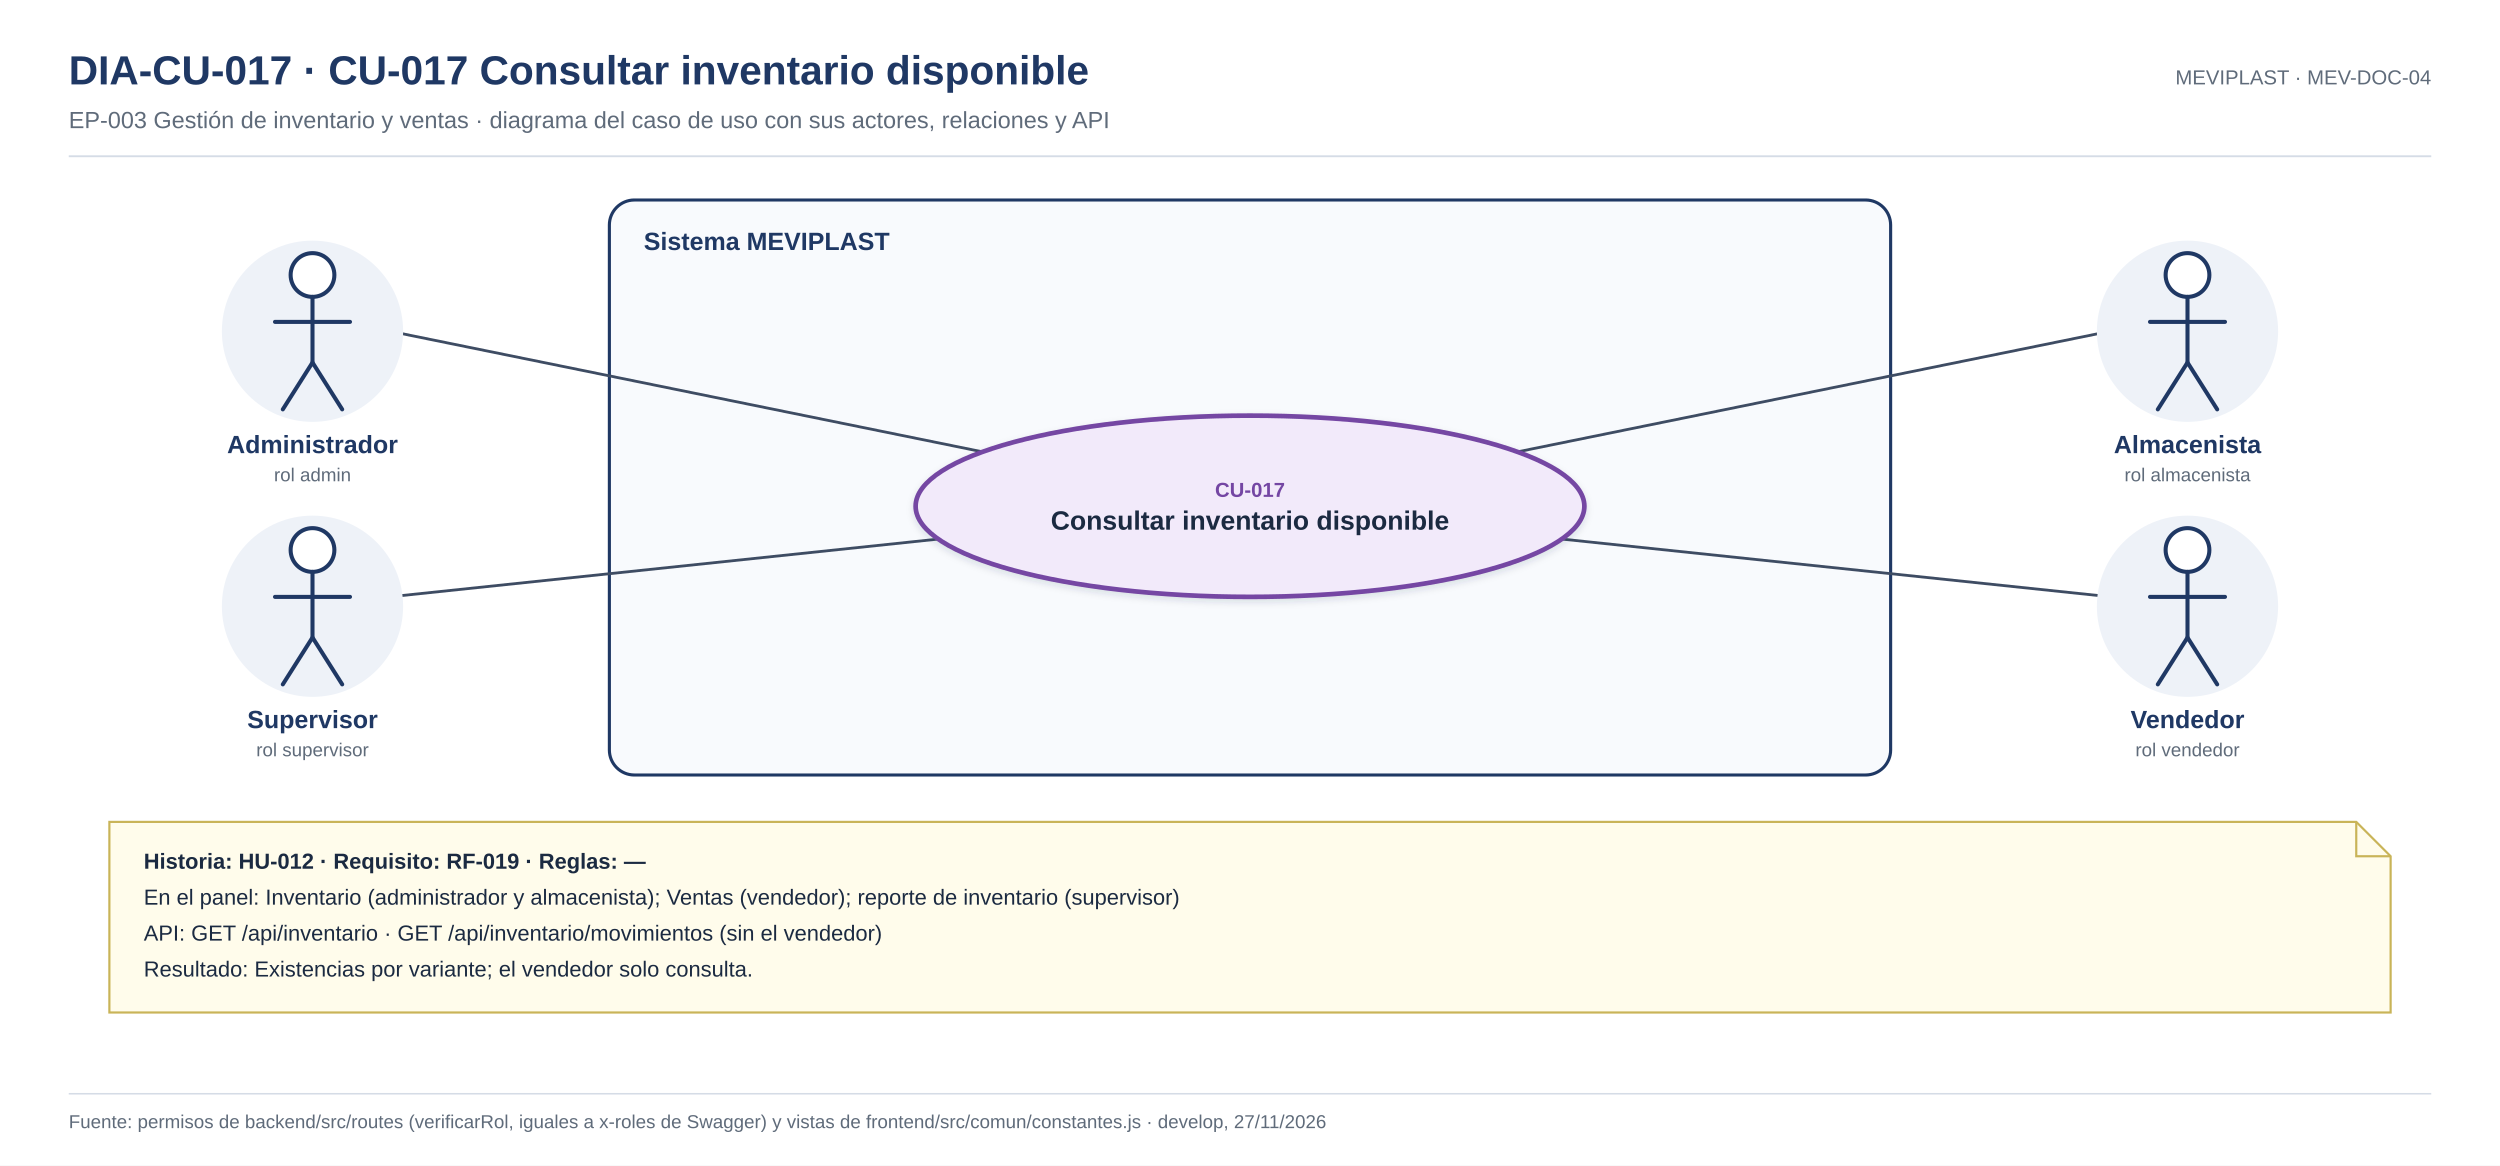
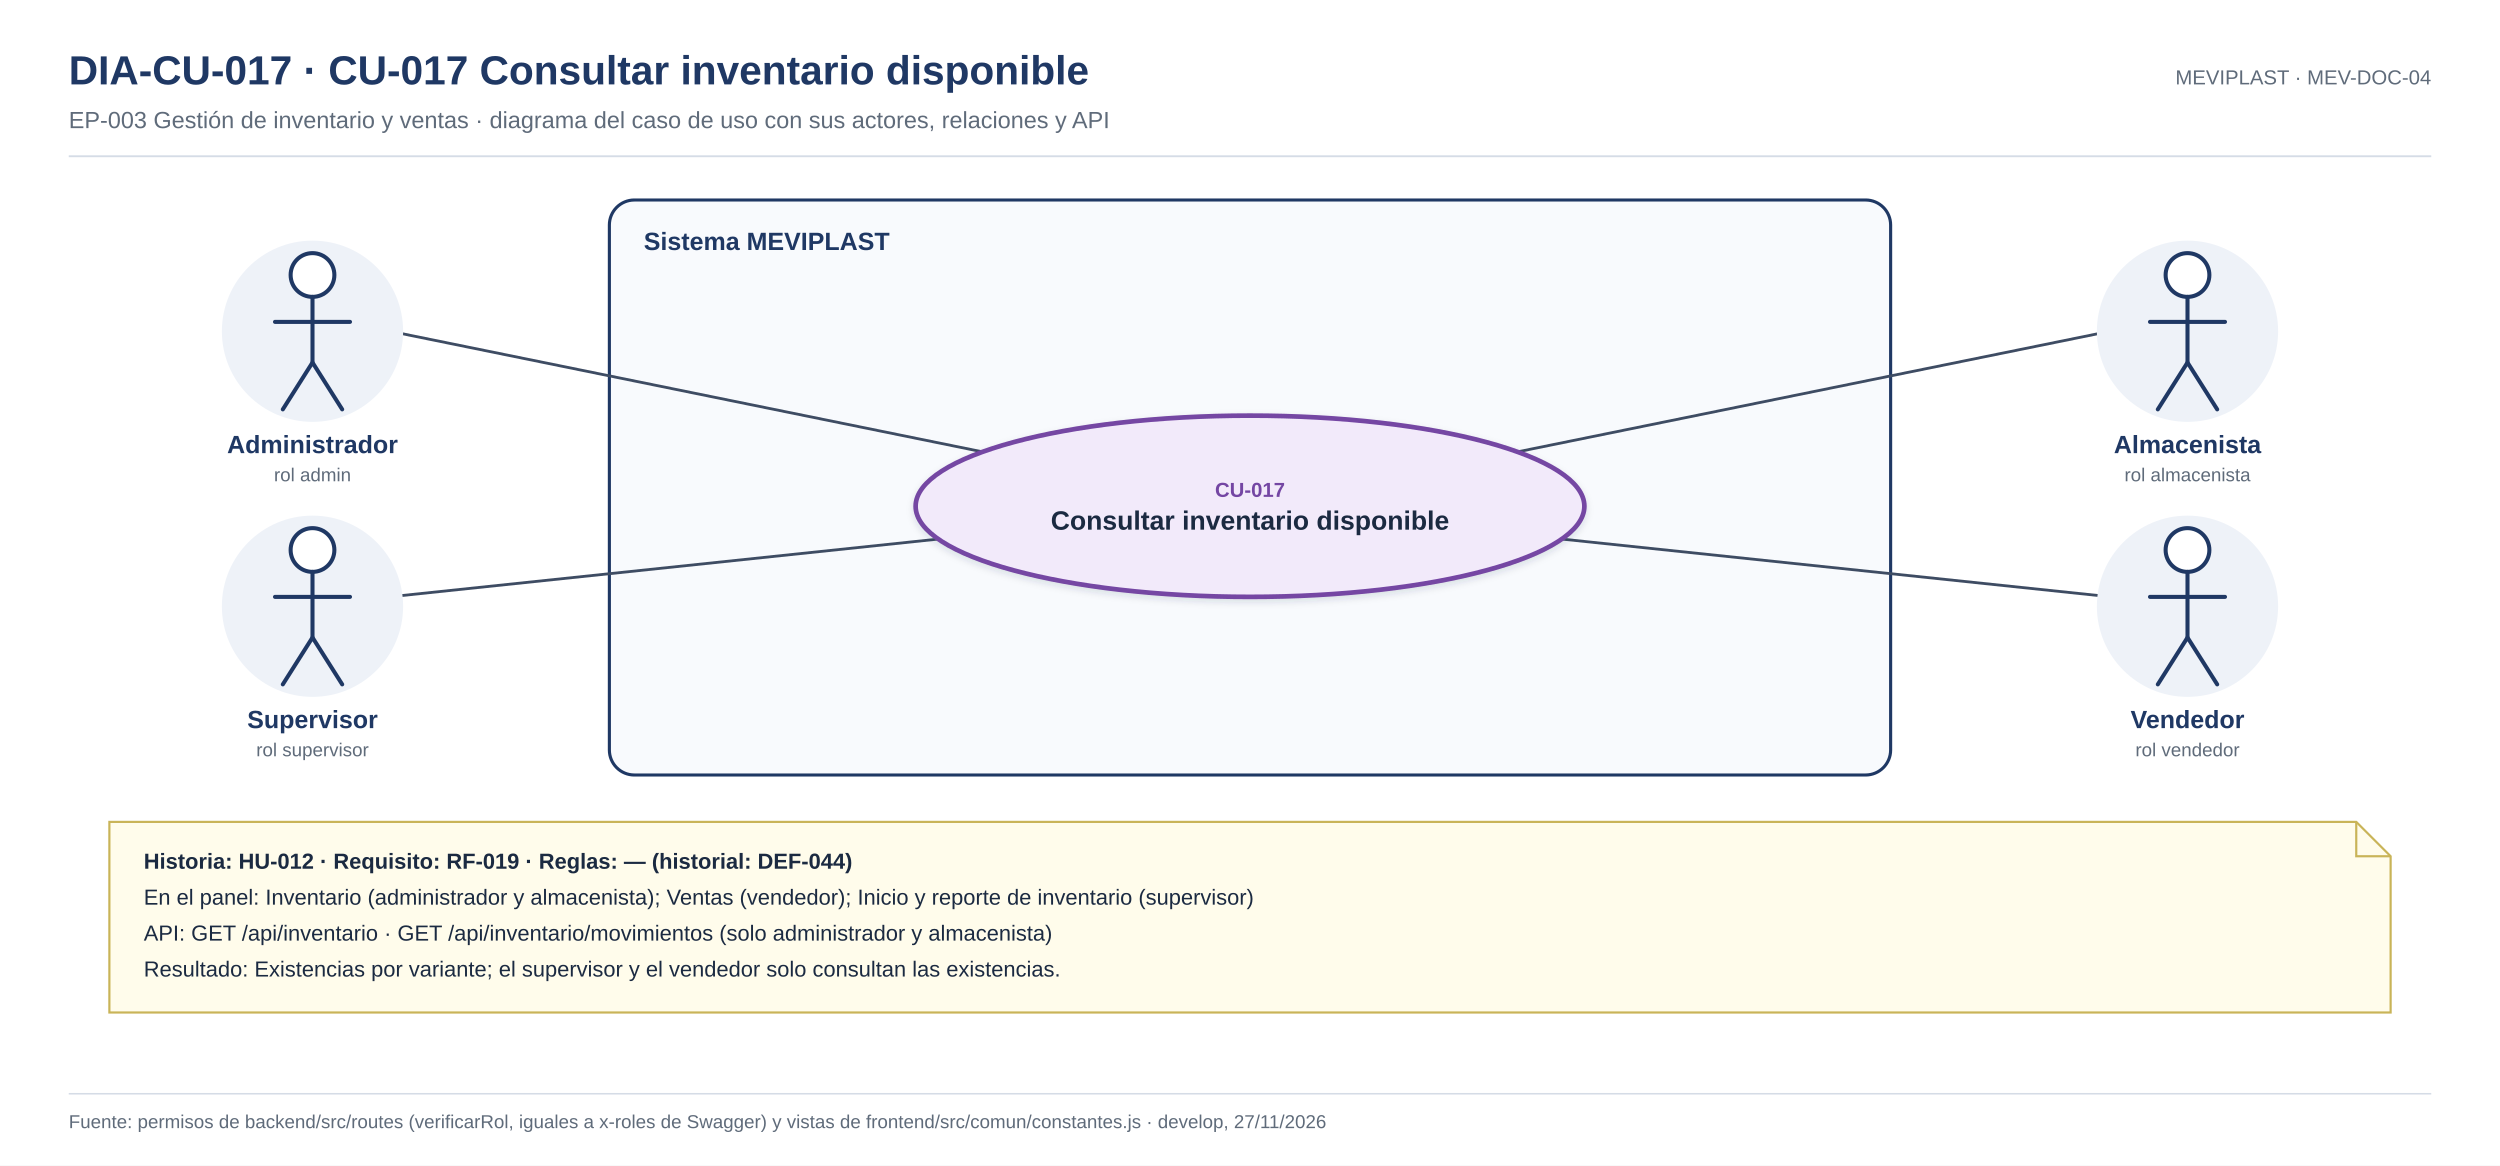
<svg xmlns="http://www.w3.org/2000/svg" width="1600" height="746" viewBox="0 0 1600 746" font-family="Segoe UI, Arial, Helvetica, sans-serif">
  <defs>
    <filter id="sombra" x="-10%" y="-20%" width="120%" height="150%">
      <feDropShadow dx="0" dy="2" stdDeviation="2.4" flood-color="#1B2A41" flood-opacity="0.13" />
    </filter>
  </defs>
  <rect width="1600" height="746" fill="#ffffff" />
  <text x="44" y="54" font-size="26" font-weight="700" fill="#1F3864" text-anchor="start">DIA-CU-017 · CU-017 Consultar inventario disponible</text>
  <text x="44" y="82" font-size="15" font-weight="400" fill="#5F6B7A" text-anchor="start">EP-003 Gestión de inventario y ventas · diagrama del caso de uso con sus actores, relaciones y API</text>
  <text x="1556" y="54" font-size="13" font-weight="400" fill="#5F6B7A" text-anchor="end">MEVIPLAST · MEV-DOC-04</text>
  <line x1="44" y1="100" x2="1556" y2="100" stroke="#D5DCE6" stroke-width="1.2" />
  <rect x="390" y="128" width="820" height="368" rx="16" fill="#F8FAFD" stroke="#1F3864" stroke-width="2" />
  <text x="412" y="160" font-size="16" font-weight="700" fill="#1F3864" text-anchor="start">Sistema MEVIPLAST</text>
  <line x1="230" y1="208" x2="628.9" y2="289.2" stroke="#3E4C63" stroke-width="1.8" />
  <line x1="230" y1="384" x2="600.5" y2="345" stroke="#3E4C63" stroke-width="1.8" />
  <line x1="1370" y1="208" x2="971.1" y2="289.2" stroke="#3E4C63" stroke-width="1.8" />
  <line x1="1370" y1="384" x2="999.5" y2="345" stroke="#3E4C63" stroke-width="1.8" />
  <g filter="url(#sombra)">
    <ellipse cx="800" cy="324" rx="214" ry="58" fill="#F2EAFA" stroke="#7446A3" stroke-width="3" />
  </g>
  <text x="800" y="318" font-size="13" font-weight="700" fill="#7446A3" text-anchor="middle">CU-017</text>
  <text x="800" y="339" font-size="17" font-weight="600" fill="#1B2A41" text-anchor="middle">Consultar inventario disponible</text>
  <circle cx="200" cy="212" r="58" fill="#EEF2F8" />
  <circle cx="200" cy="176" r="14" fill="#fff" stroke="#1F3864" stroke-width="2.6" />
  <line x1="200" y1="190" x2="200" y2="232" stroke="#1F3864" stroke-width="2.6" stroke-linecap="round" />
  <line x1="176" y1="206" x2="224" y2="206" stroke="#1F3864" stroke-width="2.6" stroke-linecap="round" />
  <polyline points="181,262 200,232 219,262" fill="none" stroke="#1F3864" stroke-width="2.6" stroke-linecap="round" stroke-linejoin="round" />
  <text x="200" y="290" font-size="16" font-weight="700" fill="#1F3864" text-anchor="middle">Administrador</text>
  <text x="200" y="308" font-size="12" font-weight="400" fill="#5F6B7A" text-anchor="middle">rol admin</text>
  <circle cx="200" cy="388" r="58" fill="#EEF2F8" />
  <circle cx="200" cy="352" r="14" fill="#fff" stroke="#1F3864" stroke-width="2.6" />
  <line x1="200" y1="366" x2="200" y2="408" stroke="#1F3864" stroke-width="2.6" stroke-linecap="round" />
  <line x1="176" y1="382" x2="224" y2="382" stroke="#1F3864" stroke-width="2.6" stroke-linecap="round" />
  <polyline points="181,438 200,408 219,438" fill="none" stroke="#1F3864" stroke-width="2.6" stroke-linecap="round" stroke-linejoin="round" />
  <text x="200" y="466" font-size="16" font-weight="700" fill="#1F3864" text-anchor="middle">Supervisor</text>
  <text x="200" y="484" font-size="12" font-weight="400" fill="#5F6B7A" text-anchor="middle">rol supervisor</text>
  <circle cx="1400" cy="212" r="58" fill="#EEF2F8" />
  <circle cx="1400" cy="176" r="14" fill="#fff" stroke="#1F3864" stroke-width="2.6" />
  <line x1="1400" y1="190" x2="1400" y2="232" stroke="#1F3864" stroke-width="2.6" stroke-linecap="round" />
  <line x1="1376" y1="206" x2="1424" y2="206" stroke="#1F3864" stroke-width="2.6" stroke-linecap="round" />
  <polyline points="1381,262 1400,232 1419,262" fill="none" stroke="#1F3864" stroke-width="2.6" stroke-linecap="round" stroke-linejoin="round" />
  <text x="1400" y="290" font-size="16" font-weight="700" fill="#1F3864" text-anchor="middle">Almacenista</text>
  <text x="1400" y="308" font-size="12" font-weight="400" fill="#5F6B7A" text-anchor="middle">rol almacenista</text>
  <circle cx="1400" cy="388" r="58" fill="#EEF2F8" />
  <circle cx="1400" cy="352" r="14" fill="#fff" stroke="#1F3864" stroke-width="2.6" />
  <line x1="1400" y1="366" x2="1400" y2="408" stroke="#1F3864" stroke-width="2.6" stroke-linecap="round" />
  <line x1="1376" y1="382" x2="1424" y2="382" stroke="#1F3864" stroke-width="2.6" stroke-linecap="round" />
  <polyline points="1381,438 1400,408 1419,438" fill="none" stroke="#1F3864" stroke-width="2.6" stroke-linecap="round" stroke-linejoin="round" />
  <text x="1400" y="466" font-size="16" font-weight="700" fill="#1F3864" text-anchor="middle">Vendedor</text>
  <text x="1400" y="484" font-size="12" font-weight="400" fill="#5F6B7A" text-anchor="middle">rol vendedor</text>
  <path d="M70 526 h1438 l22 22 v100 h-1460 z" fill="#FFFCEB" stroke="#C9B458" stroke-width="1.4" />
  <path d="M1508 526 v22 h22" fill="none" stroke="#C9B458" stroke-width="1.4" />
-   <text x="92" y="556" font-size="14" font-weight="600" fill="#1B2A41" text-anchor="start">Historia: HU-012   ·   Requisito: RF-019   ·   Reglas: —</text>
-   <text x="92" y="579" font-size="14" font-weight="400" fill="#1B2A41" text-anchor="start">En el panel: Inventario (administrador y almacenista); Ventas (vendedor); reporte de inventario (supervisor)</text>
-   <text x="92" y="602" font-size="14" font-weight="400" fill="#1B2A41" text-anchor="start">API: GET /api/inventario   ·   GET /api/inventario/movimientos (sin el vendedor)</text>
-   <text x="92" y="625" font-size="14" font-weight="400" fill="#1B2A41" text-anchor="start">Resultado: Existencias por variante; el vendedor solo consulta.</text>
+   <text x="92" y="556" font-size="14" font-weight="600" fill="#1B2A41" text-anchor="start">Historia: HU-012   ·   Requisito: RF-019   ·   Reglas: — (historial: DEF-044)</text>
+   <text x="92" y="579" font-size="14" font-weight="400" fill="#1B2A41" text-anchor="start">En el panel: Inventario (administrador y almacenista); Ventas (vendedor); Inicio y reporte de inventario (supervisor)</text>
+   <text x="92" y="602" font-size="14" font-weight="400" fill="#1B2A41" text-anchor="start">API: GET /api/inventario   ·   GET /api/inventario/movimientos (solo administrador y almacenista)</text>
+   <text x="92" y="625" font-size="14" font-weight="400" fill="#1B2A41" text-anchor="start">Resultado: Existencias por variante; el supervisor y el vendedor solo consultan las existencias.</text>
  <line x1="44" y1="700" x2="1556" y2="700" stroke="#D5DCE6" stroke-width="1" />
  <text x="44" y="722" font-size="12" font-weight="400" fill="#5F6B7A" text-anchor="start">Fuente: permisos de backend/src/routes (verificarRol, iguales a x-roles de Swagger) y vistas de frontend/src/comun/constantes.js · develop, 27/11/2026</text>
</svg>
